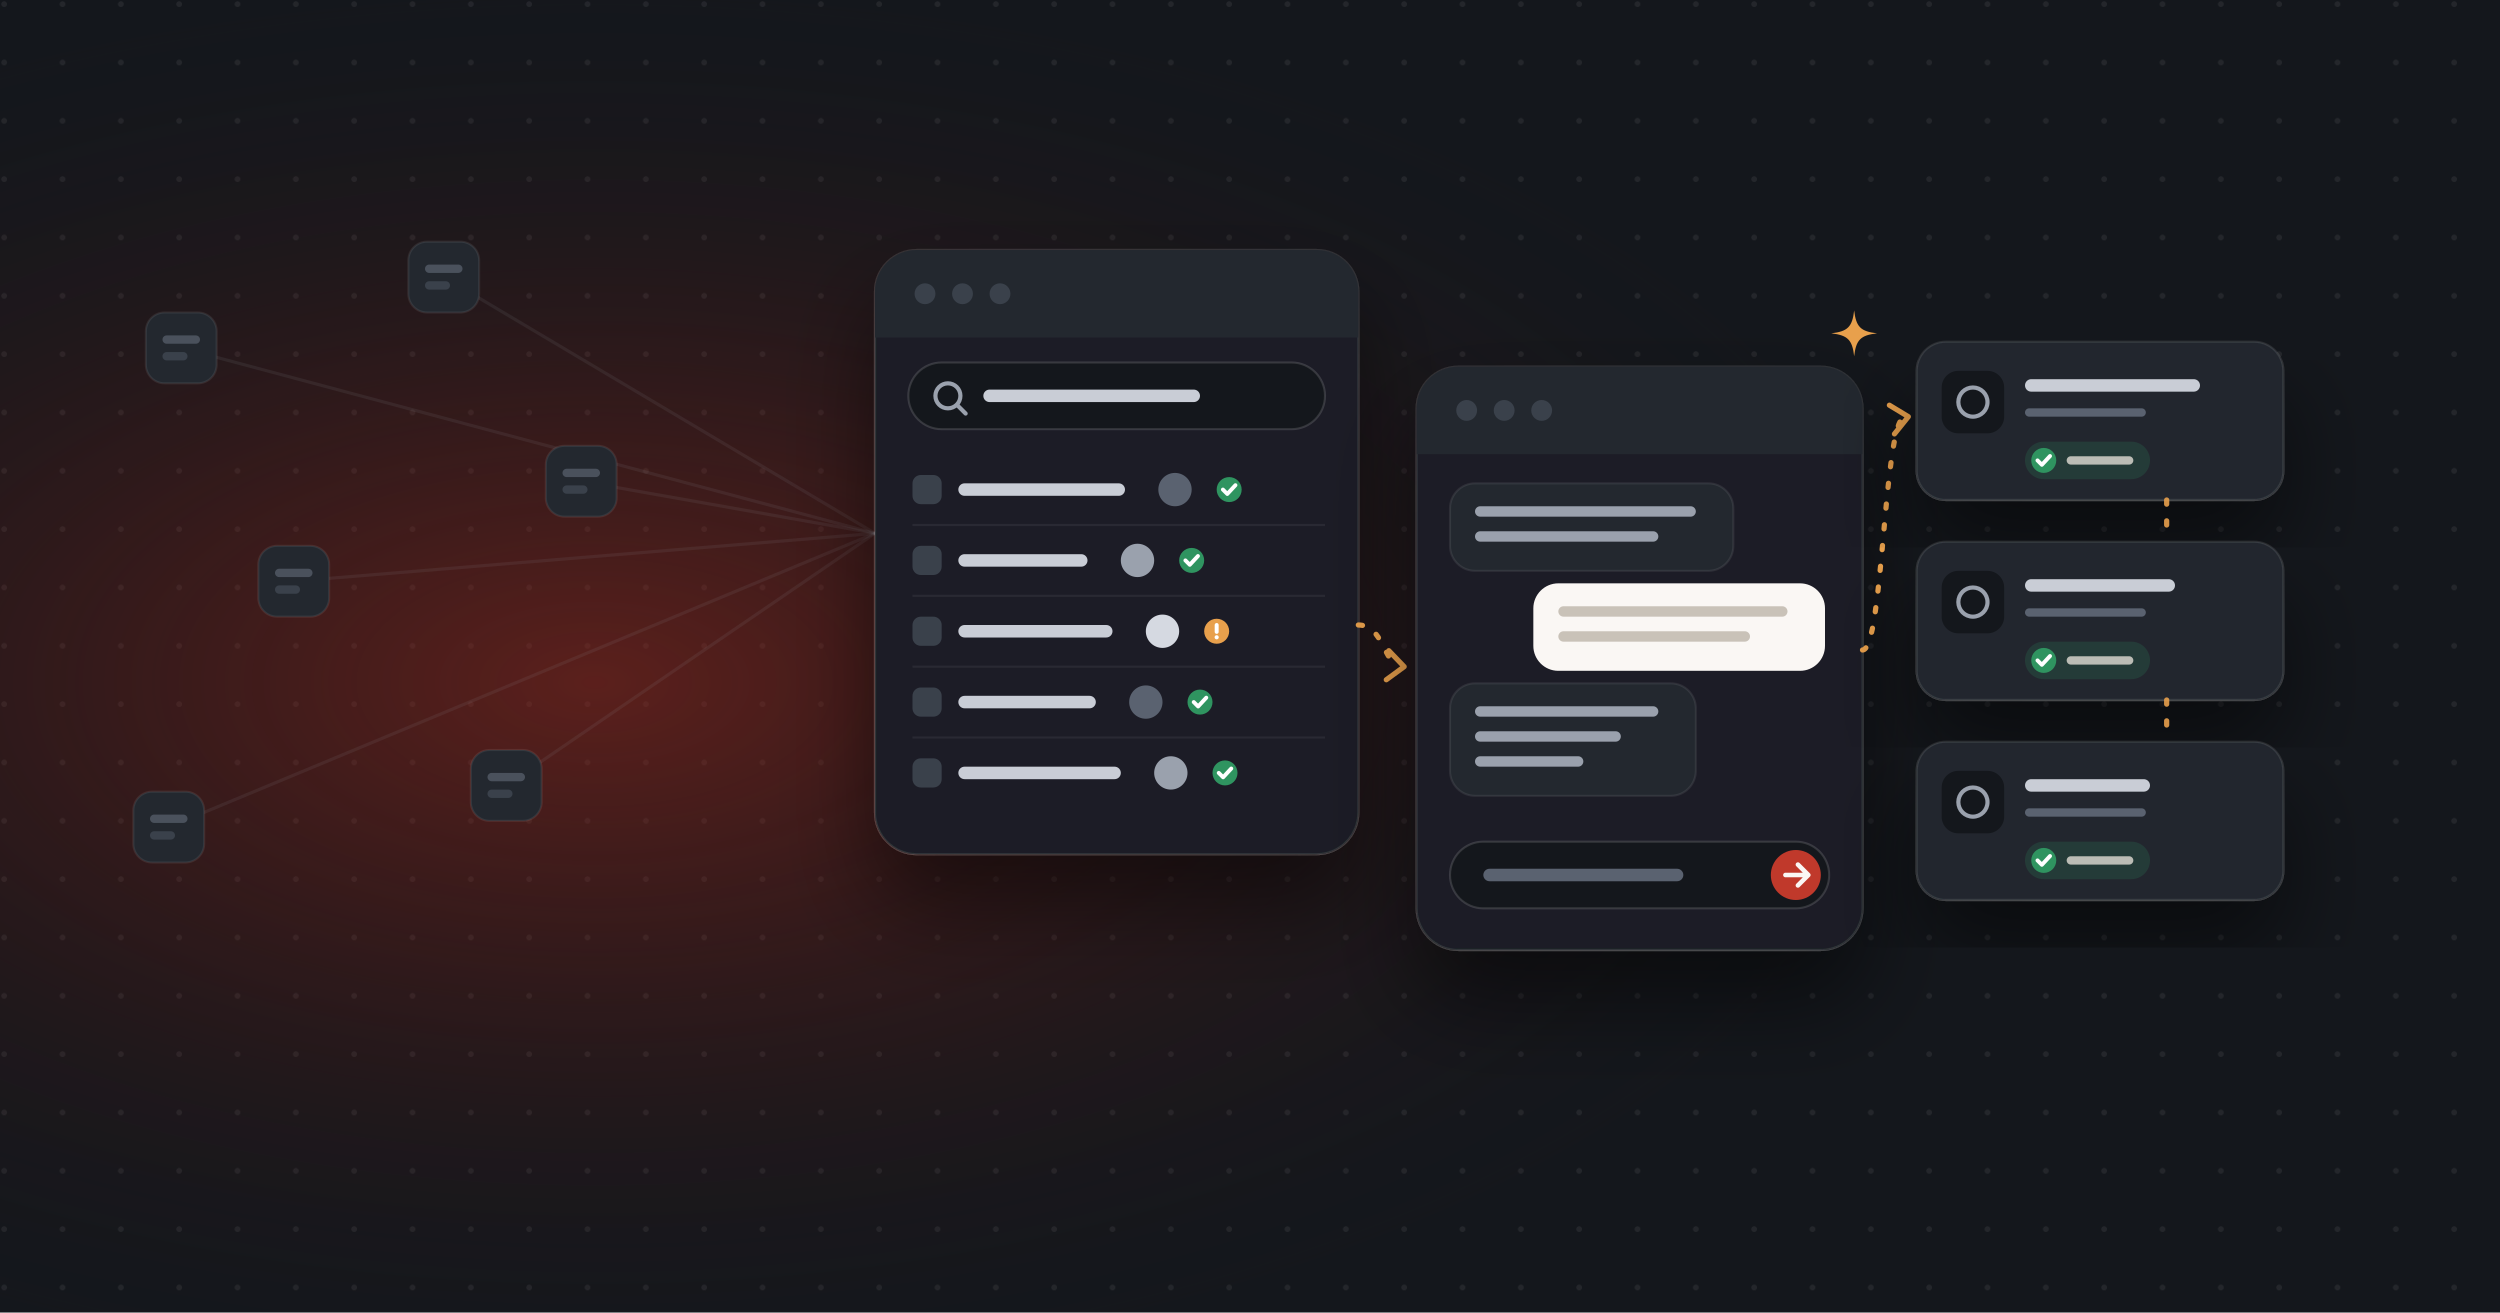
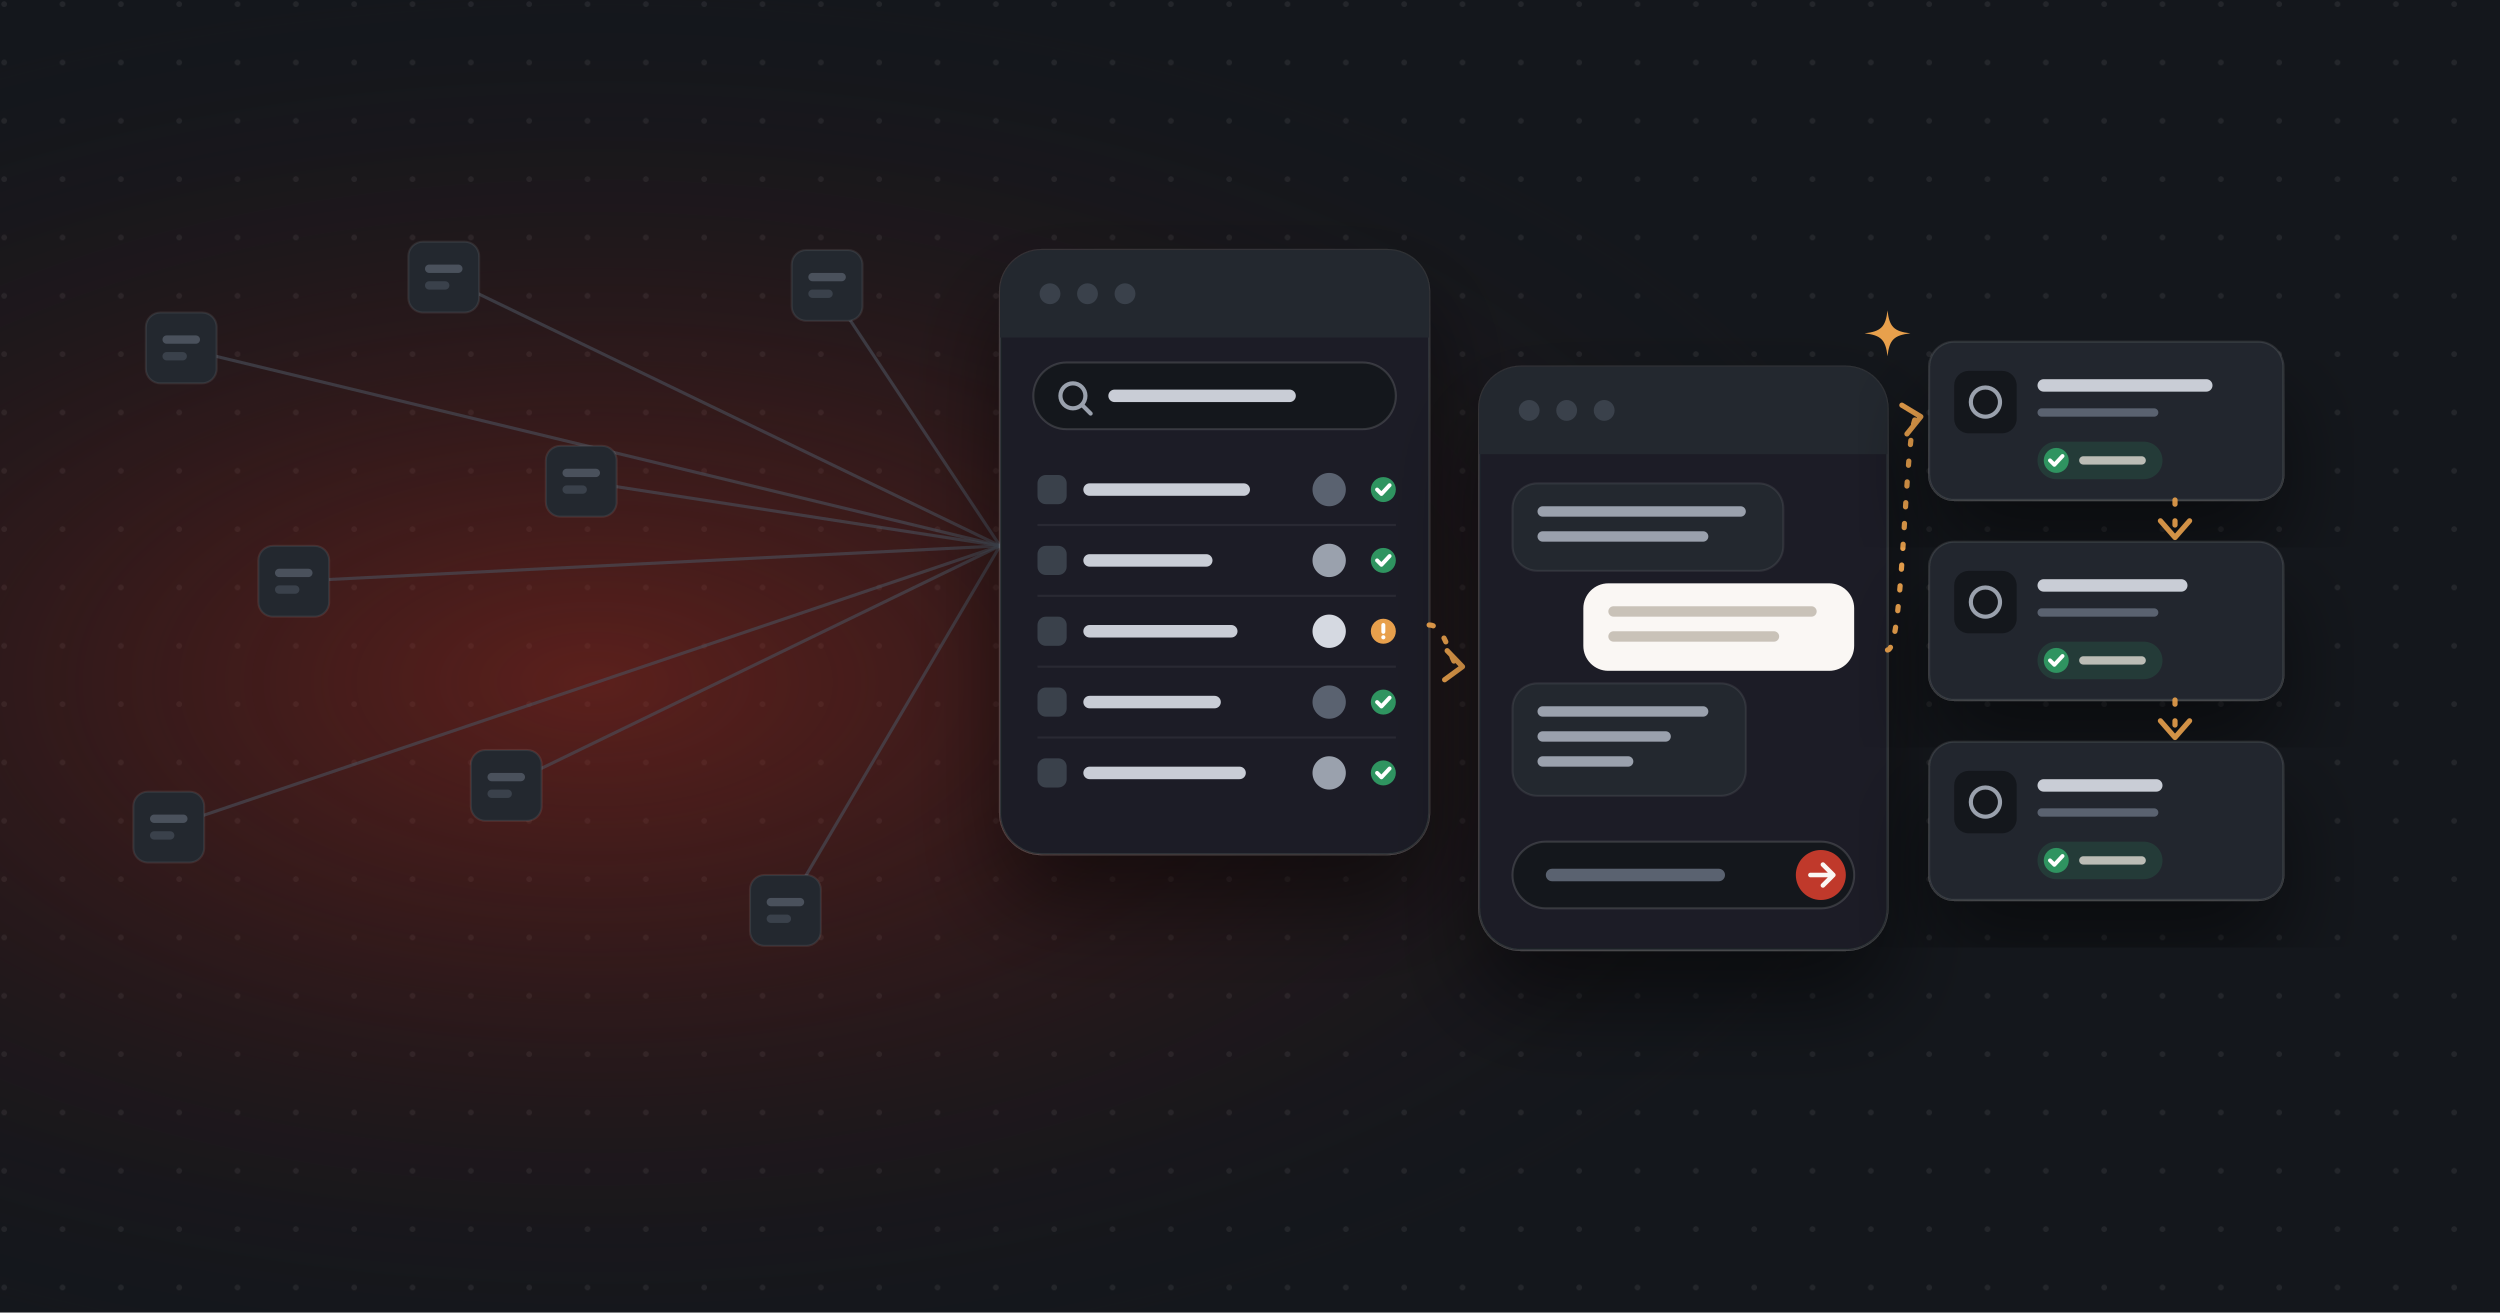
<svg xmlns="http://www.w3.org/2000/svg" viewBox="0 0 1200 630" width="1200" height="630">
  <defs>
    <pattern id="dots" width="28" height="28" patternUnits="userSpaceOnUse">
      <circle cx="2" cy="2" r="1.4" fill="#FFFFFF" fill-opacity=".07" />
    </pattern>
    <radialGradient id="glow" cx="24%" cy="52%" r="55%">
      <stop offset="0" stop-color="#96271C" stop-opacity=".55" />
      <stop offset=".55" stop-color="#7A1E15" stop-opacity=".16" />
      <stop offset="1" stop-color="#14171C" stop-opacity="0" />
    </radialGradient>
    <linearGradient id="core" x1="0" y1="0" x2="1" y2="1">
      <stop offset="0" stop-color="#C0392B" />
      <stop offset="1" stop-color="#7A1E15" />
    </linearGradient>
    <filter id="shadow" x="-20%" y="-20%" width="140%" height="150%">
      <feDropShadow dx="0" dy="24" stdDeviation="22" flood-color="#000" flood-opacity=".5" />
    </filter>
  </defs>
  <rect width="1200" height="630" fill="#14171C" />
  <rect width="1200" height="630" fill="url(#dots)" />
  <rect width="1200" height="630" fill="url(#glow)" />
-   <path d="M87 167L420 256" stroke="#9AA1AD" stroke-opacity=".1" stroke-width="1.5" />
-   <path d="M213 133L420 256" stroke="#9AA1AD" stroke-opacity=".1" stroke-width="1.5" />
-   <path d="M141 279L420 256" stroke="#9AA1AD" stroke-opacity=".1" stroke-width="1.5" />
-   <path d="M279 231L420 256" stroke="#9AA1AD" stroke-opacity=".1" stroke-width="1.5" />
-   <path d="M81 397L420 256" stroke="#9AA1AD" stroke-opacity=".1" stroke-width="1.5" />
-   <path d="M243 377L420 256" stroke="#9AA1AD" stroke-opacity=".1" stroke-width="1.5" />
-   <rect x="70" y="150" width="34" height="34" rx="9" fill="#23282F" stroke="#FFFFFF" stroke-opacity=".08" />
-   <rect x="78" y="161" width="18" height="4" rx="2" fill="#4A515C" />
-   <rect x="78" y="169" width="12" height="4" rx="2" fill="#3A414B" />
-   <rect x="196" y="116" width="34" height="34" rx="9" fill="#23282F" stroke="#FFFFFF" stroke-opacity=".08" />
-   <rect x="204" y="127" width="18" height="4" rx="2" fill="#4A515C" />
-   <rect x="204" y="135" width="12" height="4" rx="2" fill="#3A414B" />
-   <rect x="124" y="262" width="34" height="34" rx="9" fill="#23282F" stroke="#FFFFFF" stroke-opacity=".08" />
-   <rect x="132" y="273" width="18" height="4" rx="2" fill="#4A515C" />
-   <rect x="132" y="281" width="12" height="4" rx="2" fill="#3A414B" />
-   <rect x="262" y="214" width="34" height="34" rx="9" fill="#23282F" stroke="#FFFFFF" stroke-opacity=".08" />
-   <rect x="270" y="225" width="18" height="4" rx="2" fill="#4A515C" />
-   <rect x="270" y="233" width="12" height="4" rx="2" fill="#3A414B" />
-   <rect x="64" y="380" width="34" height="34" rx="9" fill="#23282F" stroke="#FFFFFF" stroke-opacity=".08" />
-   <rect x="72" y="391" width="18" height="4" rx="2" fill="#4A515C" />
-   <rect x="72" y="399" width="12" height="4" rx="2" fill="#3A414B" />
-   <rect x="226" y="360" width="34" height="34" rx="9" fill="#23282F" stroke="#FFFFFF" stroke-opacity=".08" />
-   <rect x="234" y="371" width="18" height="4" rx="2" fill="#4A515C" />
-   <rect x="234" y="379" width="12" height="4" rx="2" fill="#3A414B" />
+   <path d="M87 167L480 262" stroke="#4A515C" stroke-opacity=".6" stroke-width="1.5" />
+   <path d="M213 133L480 262" stroke="#4A515C" stroke-opacity=".6" stroke-width="1.5" />
+   <path d="M141 279L480 262" stroke="#4A515C" stroke-opacity=".6" stroke-width="1.5" />
+   <path d="M279 231L480 262" stroke="#4A515C" stroke-opacity=".6" stroke-width="1.5" />
+   <path d="M81 397L480 262" stroke="#4A515C" stroke-opacity=".6" stroke-width="1.5" />
+   <path d="M243 377L480 262" stroke="#4A515C" stroke-opacity=".6" stroke-width="1.5" />
+   <path d="M377 437L480 262" stroke="#4A515C" stroke-opacity=".6" stroke-width="1.5" />
+   <path d="M397 137L480 262" stroke="#4A515C" stroke-opacity=".6" stroke-width="1.5" />
+   <g>
+     <rect x="70" y="150" width="34" height="34" rx="7" fill="#23282F" stroke="#FFFFFF" stroke-opacity=".08" />
+     <rect x="78" y="161" width="18" height="4" rx="2" fill="#4A515C" />
+     <rect x="78" y="169" width="11.7" height="4" rx="2" fill="#3A414B" />
+   </g>
+   <g>
+     <rect x="196" y="116" width="34" height="34" rx="7" fill="#23282F" stroke="#FFFFFF" stroke-opacity=".08" />
+     <rect x="204" y="127" width="18" height="4" rx="2" fill="#4A515C" />
+     <rect x="204" y="135" width="11.7" height="4" rx="2" fill="#3A414B" />
+   </g>
+   <g>
+     <rect x="124" y="262" width="34" height="34" rx="7" fill="#23282F" stroke="#FFFFFF" stroke-opacity=".08" />
+     <rect x="132" y="273" width="18" height="4" rx="2" fill="#4A515C" />
+     <rect x="132" y="281" width="11.7" height="4" rx="2" fill="#3A414B" />
+   </g>
+   <g>
+     <rect x="262" y="214" width="34" height="34" rx="7" fill="#23282F" stroke="#FFFFFF" stroke-opacity=".08" />
+     <rect x="270" y="225" width="18" height="4" rx="2" fill="#4A515C" />
+     <rect x="270" y="233" width="11.7" height="4" rx="2" fill="#3A414B" />
+   </g>
+   <g>
+     <rect x="64" y="380" width="34" height="34" rx="7" fill="#23282F" stroke="#FFFFFF" stroke-opacity=".08" />
+     <rect x="72" y="391" width="18" height="4" rx="2" fill="#4A515C" />
+     <rect x="72" y="399" width="11.7" height="4" rx="2" fill="#3A414B" />
+   </g>
+   <g>
+     <rect x="226" y="360" width="34" height="34" rx="7" fill="#23282F" stroke="#FFFFFF" stroke-opacity=".08" />
+     <rect x="234" y="371" width="18" height="4" rx="2" fill="#4A515C" />
+     <rect x="234" y="379" width="11.7" height="4" rx="2" fill="#3A414B" />
+   </g>
+   <g>
+     <rect x="360" y="420" width="34" height="34" rx="7" fill="#23282F" stroke="#FFFFFF" stroke-opacity=".08" />
+     <rect x="368" y="431" width="18" height="4" rx="2" fill="#4A515C" />
+     <rect x="368" y="439" width="11.7" height="4" rx="2" fill="#3A414B" />
+   </g>
+   <g>
+     <rect x="380" y="120" width="34" height="34" rx="7" fill="#23282F" stroke="#FFFFFF" stroke-opacity=".08" />
+     <rect x="388" y="131" width="18" height="4" rx="2" fill="#4A515C" />
+     <rect x="388" y="139" width="11.7" height="4" rx="2" fill="#3A414B" />
+   </g>
  <g filter="url(#shadow)">
-     <rect x="420" y="120" width="232" height="290" rx="20" fill="#1B1F25" stroke="#FFFFFF" stroke-opacity=".1" />
+     <rect x="480" y="120" width="206" height="290" rx="20" fill="#1B1F25" stroke="#FFFFFF" stroke-opacity=".1" />
  </g>
-   <path d="M420 162V140a20 20 0 0 1 20 -20H632a20 20 0 0 1 20 20V162Z" fill="#23282F" />
-   <circle cx="444" cy="141" r="5" fill="#3A414B" />
-   <circle cx="462" cy="141" r="5" fill="#3A414B" />
-   <circle cx="480" cy="141" r="5" fill="#3A414B" />
-   <rect x="436" y="174" width="200" height="32" rx="16" fill="#14171C" stroke="#FFFFFF" stroke-opacity=".14" />
-   <circle cx="455" cy="190" r="6" fill="none" stroke="#9AA1AD" stroke-width="2" />
-   <path d="M459.5 194.5l4 4" stroke="#9AA1AD" stroke-width="2" stroke-linecap="round" />
-   <rect x="472" y="187" width="104" height="6" rx="3" fill="#C9CDD6" />
-   <rect x="438" y="228" width="14" height="14" rx="4" fill="#3A414B" />
-   <rect x="460" y="232" width="80" height="6" rx="3" fill="#C9CDD6" />
-   <circle cx="564" cy="235" r="8" fill="#5A6270" />
-   <circle cx="590" cy="235" r="6" fill="#2F9460" />
-   <path d="M587 235l2.1 2.1 3.9 -4.2" fill="none" stroke="#FFFFFF" stroke-width="1.9" stroke-linecap="round" stroke-linejoin="round" />
-   <line x1="438" y1="252" x2="636" y2="252" stroke="#FFFFFF" stroke-opacity=".06" />
-   <rect x="438" y="262" width="14" height="14" rx="4" fill="#3A414B" />
-   <rect x="460" y="266" width="62" height="6" rx="3" fill="#C9CDD6" />
-   <circle cx="546" cy="269" r="8" fill="#9AA1AD" />
-   <circle cx="572" cy="269" r="6" fill="#2F9460" />
-   <path d="M569 269l2.1 2.1 3.9 -4.2" fill="none" stroke="#FFFFFF" stroke-width="1.9" stroke-linecap="round" stroke-linejoin="round" />
-   <line x1="438" y1="286" x2="636" y2="286" stroke="#FFFFFF" stroke-opacity=".06" />
-   <rect x="438" y="296" width="14" height="14" rx="4" fill="#3A414B" />
-   <rect x="460" y="300" width="74" height="6" rx="3" fill="#C9CDD6" />
-   <circle cx="558" cy="303" r="8" fill="#D5D9E1" />
-   <circle cx="584" cy="303" r="6" fill="#E8A04C" />
-   <path d="M584 300v3.3" stroke="#FFFFFF" stroke-width="1.9" stroke-linecap="round" />
-   <circle cx="584" cy="305.9" r="1" fill="#FFFFFF" />
-   <line x1="438" y1="320" x2="636" y2="320" stroke="#FFFFFF" stroke-opacity=".06" />
-   <rect x="438" y="330" width="14" height="14" rx="4" fill="#3A414B" />
-   <rect x="460" y="334" width="66" height="6" rx="3" fill="#C9CDD6" />
-   <circle cx="550" cy="337" r="8" fill="#5A6270" />
-   <circle cx="576" cy="337" r="6" fill="#2F9460" />
-   <path d="M573 337l2.1 2.1 3.9 -4.2" fill="none" stroke="#FFFFFF" stroke-width="1.9" stroke-linecap="round" stroke-linejoin="round" />
-   <line x1="438" y1="354" x2="636" y2="354" stroke="#FFFFFF" stroke-opacity=".06" />
-   <rect x="438" y="364" width="14" height="14" rx="4" fill="#3A414B" />
-   <rect x="460" y="368" width="78" height="6" rx="3" fill="#C9CDD6" />
-   <circle cx="562" cy="371" r="8" fill="#9AA1AD" />
-   <circle cx="588" cy="371" r="6" fill="#2F9460" />
-   <path d="M585 371l2.1 2.1 3.9 -4.2" fill="none" stroke="#FFFFFF" stroke-width="1.9" stroke-linecap="round" stroke-linejoin="round" />
-   <path d="M652 300 C 664 300, 664 318, 672 320" fill="none" stroke="#E8A04C" stroke-width="2.5" stroke-dasharray="2 8" stroke-linecap="round" stroke-opacity="1" />
-   <path d="M-8 -7L0 0L-8 7" transform="translate(674 320) rotate(5)" fill="none" stroke="#E8A04C" stroke-width="2.5" stroke-linecap="round" stroke-linejoin="round" stroke-opacity="1" />
+   <path d="M480 162V140a20 20 0 0 1 20 -20H666a20 20 0 0 1 20 20V162Z" fill="#23282F" />
+   <circle cx="504" cy="141" r="5" fill="#3A414B" />
+   <circle cx="522" cy="141" r="5" fill="#3A414B" />
+   <circle cx="540" cy="141" r="5" fill="#3A414B" />
+   <rect x="496" y="174" width="174" height="32" rx="16" fill="#14171C" stroke="#FFFFFF" stroke-opacity=".14" />
+   <circle cx="515" cy="190" r="6" fill="none" stroke="#9AA1AD" stroke-width="2" />
+   <path d="M519.5 194.5l4 4" stroke="#9AA1AD" stroke-width="2" stroke-linecap="round" />
+   <rect x="532" y="187" width="90" height="6" rx="3" fill="#C9CDD6" />
+   <rect x="498" y="228" width="14" height="14" rx="4" fill="#3A414B" />
+   <rect x="520" y="232" width="80" height="6" rx="3" fill="#C9CDD6" />
+   <circle cx="638" cy="235" r="8" fill="#5A6270" />
+   <circle cx="664" cy="235" r="6" fill="#2F9460" />
+   <path d="M661 235l2.1 2.1 3.9 -4.2" fill="none" stroke="#FFFFFF" stroke-width="1.9" stroke-linecap="round" stroke-linejoin="round" />
+   <line x1="498" y1="252" x2="670" y2="252" stroke="#FFFFFF" stroke-opacity=".06" />
+   <rect x="498" y="262" width="14" height="14" rx="4" fill="#3A414B" />
+   <rect x="520" y="266" width="62" height="6" rx="3" fill="#C9CDD6" />
+   <circle cx="638" cy="269" r="8" fill="#9AA1AD" />
+   <circle cx="664" cy="269" r="6" fill="#2F9460" />
+   <path d="M661 269l2.1 2.1 3.9 -4.2" fill="none" stroke="#FFFFFF" stroke-width="1.9" stroke-linecap="round" stroke-linejoin="round" />
+   <line x1="498" y1="286" x2="670" y2="286" stroke="#FFFFFF" stroke-opacity=".06" />
+   <rect x="498" y="296" width="14" height="14" rx="4" fill="#3A414B" />
+   <rect x="520" y="300" width="74" height="6" rx="3" fill="#C9CDD6" />
+   <circle cx="638" cy="303" r="8" fill="#D5D9E1" />
+   <circle cx="664" cy="303" r="6" fill="#E8A04C" />
+   <path d="M664 300v3.3" stroke="#FFFFFF" stroke-width="1.9" stroke-linecap="round" />
+   <circle cx="664" cy="305.9" r="1" fill="#FFFFFF" />
+   <line x1="498" y1="320" x2="670" y2="320" stroke="#FFFFFF" stroke-opacity=".06" />
+   <rect x="498" y="330" width="14" height="14" rx="4" fill="#3A414B" />
+   <rect x="520" y="334" width="66" height="6" rx="3" fill="#C9CDD6" />
+   <circle cx="638" cy="337" r="8" fill="#5A6270" />
+   <circle cx="664" cy="337" r="6" fill="#2F9460" />
+   <path d="M661 337l2.1 2.1 3.9 -4.2" fill="none" stroke="#FFFFFF" stroke-width="1.9" stroke-linecap="round" stroke-linejoin="round" />
+   <line x1="498" y1="354" x2="670" y2="354" stroke="#FFFFFF" stroke-opacity=".06" />
+   <rect x="498" y="364" width="14" height="14" rx="4" fill="#3A414B" />
+   <rect x="520" y="368" width="78" height="6" rx="3" fill="#C9CDD6" />
+   <circle cx="638" cy="371" r="8" fill="#9AA1AD" />
+   <circle cx="664" cy="371" r="6" fill="#2F9460" />
+   <path d="M661 371l2.1 2.1 3.9 -4.2" fill="none" stroke="#FFFFFF" stroke-width="1.9" stroke-linecap="round" stroke-linejoin="round" />
+   <path d="M686 300 C 694 300, 696 318, 700 320" fill="none" stroke="#E8A04C" stroke-width="2.5" stroke-dasharray="2 8" stroke-linecap="round" stroke-opacity="1" />
+   <path d="M-8 -7L0 0L-8 7" transform="translate(702 320) rotate(5)" fill="none" stroke="#E8A04C" stroke-width="2.5" stroke-linecap="round" stroke-linejoin="round" stroke-opacity="1" />
  <g filter="url(#shadow)">
-     <rect x="680" y="176" width="214" height="280" rx="20" fill="#1B1F25" stroke="#FFFFFF" stroke-opacity=".1" />
+     <rect x="710" y="176" width="196" height="280" rx="20" fill="#1B1F25" stroke="#FFFFFF" stroke-opacity=".1" />
  </g>
-   <path d="M680 218V196a20 20 0 0 1 20 -20H874a20 20 0 0 1 20 20V218Z" fill="#23282F" />
-   <circle cx="704" cy="197" r="5" fill="#3A414B" />
-   <circle cx="722" cy="197" r="5" fill="#3A414B" />
-   <circle cx="740" cy="197" r="5" fill="#3A414B" />
-   <rect x="696" y="232" width="136" height="42" rx="12" fill="#23282F" stroke="#FFFFFF" stroke-opacity=".08" />
-   <rect x="708" y="243" width="106" height="5" rx="2.5" fill="#9AA1AD" />
-   <rect x="708" y="255" width="88" height="5" rx="2.5" fill="#9AA1AD" />
-   <rect x="736" y="280" width="140" height="42" rx="12" fill="#FAF7F4" />
-   <rect x="748" y="291" width="110" height="5" rx="2.5" fill="#C9C2B8" />
-   <rect x="748" y="303" width="92" height="5" rx="2.5" fill="#C9C2B8" />
-   <rect x="696" y="328" width="118" height="54" rx="12" fill="#23282F" stroke="#FFFFFF" stroke-opacity=".08" />
-   <rect x="708" y="339" width="88" height="5" rx="2.5" fill="#9AA1AD" />
-   <rect x="708" y="351" width="70" height="5" rx="2.5" fill="#9AA1AD" />
-   <rect x="708" y="363" width="52" height="5" rx="2.5" fill="#9AA1AD" />
-   <rect x="696" y="404" width="182" height="32" rx="16" fill="#14171C" stroke="#FFFFFF" stroke-opacity=".14" />
-   <rect x="712" y="417" width="96" height="6" rx="3" fill="#5A6270" />
-   <circle cx="862" cy="420" r="12" fill="#C0392B" />
-   <path d="M857 420h10M863 415l5 5-5 5" fill="none" stroke="#FAF7F4" stroke-width="2.2" stroke-linecap="round" stroke-linejoin="round" />
-   <path d="M890 149C890.9 156.9 893.1 159.1 901 160C893.1 160.9 890.9 163.1 890 171C889.1 163.1 886.9 160.9 879 160C886.9 159.1 889.1 156.9 890 149Z" fill="#E8A04C" />
-   <path d="M894 312 C 904 312, 904 204, 914 200" fill="none" stroke="#E8A04C" stroke-width="2.5" stroke-dasharray="2 8" stroke-linecap="round" stroke-opacity="1" />
-   <path d="M-8 -7L0 0L-8 7" transform="translate(916 200) rotate(-10)" fill="none" stroke="#E8A04C" stroke-width="2.5" stroke-linecap="round" stroke-linejoin="round" stroke-opacity="1" />
+   <path d="M710 218V196a20 20 0 0 1 20 -20H886a20 20 0 0 1 20 20V218Z" fill="#23282F" />
+   <circle cx="734" cy="197" r="5" fill="#3A414B" />
+   <circle cx="752" cy="197" r="5" fill="#3A414B" />
+   <circle cx="770" cy="197" r="5" fill="#3A414B" />
+   <rect x="726" y="232" width="130" height="42" rx="12" fill="#23282F" stroke="#FFFFFF" stroke-opacity=".08" />
+   <rect x="738" y="243" width="100" height="5" rx="2.5" fill="#9AA1AD" />
+   <rect x="738" y="255" width="82" height="5" rx="2.5" fill="#9AA1AD" />
+   <rect x="760" y="280" width="130" height="42" rx="12" fill="#FAF7F4" />
+   <rect x="772" y="291" width="100" height="5" rx="2.5" fill="#C9C2B8" />
+   <rect x="772" y="303" width="82" height="5" rx="2.5" fill="#C9C2B8" />
+   <rect x="726" y="328" width="112" height="54" rx="12" fill="#23282F" stroke="#FFFFFF" stroke-opacity=".08" />
+   <rect x="738" y="339" width="82" height="5" rx="2.5" fill="#9AA1AD" />
+   <rect x="738" y="351" width="64" height="5" rx="2.5" fill="#9AA1AD" />
+   <rect x="738" y="363" width="46" height="5" rx="2.5" fill="#9AA1AD" />
+   <rect x="726" y="404" width="164" height="32" rx="16" fill="#14171C" stroke="#FFFFFF" stroke-opacity=".14" />
+   <rect x="742" y="417" width="86" height="6" rx="3" fill="#5A6270" />
+   <circle cx="874" cy="420" r="12" fill="#C0392B" />
+   <path d="M869 420h10M875 415l5 5-5 5" fill="none" stroke="#FAF7F4" stroke-width="2.2" stroke-linecap="round" stroke-linejoin="round" />
+   <path d="M906 149C906.9 156.9 909.1 159.1 917 160C909.1 160.9 906.9 163.1 906 171C905.1 163.1 902.9 160.9 895 160C902.9 159.1 905.1 156.9 906 149Z" fill="#E8A04C" />
+   <path d="M906 312 C 914 312, 914 204, 920 200" fill="none" stroke="#E8A04C" stroke-width="2.5" stroke-dasharray="2 8" stroke-linecap="round" stroke-opacity="1" />
+   <path d="M-8 -7L0 0L-8 7" transform="translate(922 200) rotate(-10)" fill="none" stroke="#E8A04C" stroke-width="2.5" stroke-linecap="round" stroke-linejoin="round" stroke-opacity="1" />
  <g filter="url(#shadow)">
-     <rect x="920" y="164" width="176" height="76" rx="14" fill="#23282F" stroke="#FFFFFF" stroke-opacity=".1" />
+     <rect x="926" y="164" width="170" height="76" rx="12" fill="#23282F" stroke="#FFFFFF" stroke-opacity=".1" />
  </g>
-   <rect x="932" y="178" width="30" height="30" rx="8" fill="#14171C" />
-   <circle cx="947" cy="193" r="7" fill="none" stroke="#9AA1AD" stroke-width="2" />
-   <rect x="972" y="182" width="84" height="6" rx="3" fill="#C9CDD6" />
-   <rect x="972" y="196" width="58" height="4" rx="2" fill="#5A6270" />
-   <rect x="972" y="212" width="60" height="18" rx="9" fill="#2F9460" fill-opacity=".2" />
-   <circle cx="981" cy="221" r="6" fill="#2F9460" />
-   <path d="M978 221l2.1 2.1 3.9 -4.2" fill="none" stroke="#FFFFFF" stroke-width="1.9" stroke-linecap="round" stroke-linejoin="round" />
-   <rect x="992" y="219" width="32" height="4" rx="2" fill="#EDE7DE" fill-opacity=".75" />
+   <rect x="938" y="178" width="30" height="30" rx="7" fill="#14171C" />
+   <circle cx="953" cy="193" r="7" fill="none" stroke="#9AA1AD" stroke-width="2" />
+   <rect x="978" y="182" width="84" height="6" rx="3" fill="#C9CDD6" />
+   <rect x="978" y="196" width="58" height="4" rx="2" fill="#5A6270" />
+   <rect x="978" y="212" width="60" height="18" rx="9" fill="#2F9460" fill-opacity=".2" />
+   <circle cx="987" cy="221" r="6" fill="#2F9460" />
+   <path d="M984 221l2.1 2.1 3.9 -4.2" fill="none" stroke="#FFFFFF" stroke-width="1.9" stroke-linecap="round" stroke-linejoin="round" />
+   <rect x="998" y="219" width="32" height="4" rx="2" fill="#EDE7DE" fill-opacity=".75" />
  <g filter="url(#shadow)">
-     <rect x="920" y="260" width="176" height="76" rx="14" fill="#23282F" stroke="#FFFFFF" stroke-opacity=".1" />
+     <rect x="926" y="260" width="170" height="76" rx="12" fill="#23282F" stroke="#FFFFFF" stroke-opacity=".1" />
  </g>
-   <rect x="932" y="274" width="30" height="30" rx="8" fill="#14171C" />
-   <circle cx="947" cy="289" r="7" fill="none" stroke="#9AA1AD" stroke-width="2" />
-   <rect x="972" y="278" width="72" height="6" rx="3" fill="#C9CDD6" />
-   <rect x="972" y="292" width="58" height="4" rx="2" fill="#5A6270" />
-   <rect x="972" y="308" width="60" height="18" rx="9" fill="#2F9460" fill-opacity=".2" />
-   <circle cx="981" cy="317" r="6" fill="#2F9460" />
-   <path d="M978 317l2.1 2.1 3.9 -4.2" fill="none" stroke="#FFFFFF" stroke-width="1.9" stroke-linecap="round" stroke-linejoin="round" />
-   <rect x="992" y="315" width="32" height="4" rx="2" fill="#EDE7DE" fill-opacity=".75" />
+   <rect x="938" y="274" width="30" height="30" rx="7" fill="#14171C" />
+   <circle cx="953" cy="289" r="7" fill="none" stroke="#9AA1AD" stroke-width="2" />
+   <rect x="978" y="278" width="72" height="6" rx="3" fill="#C9CDD6" />
+   <rect x="978" y="292" width="58" height="4" rx="2" fill="#5A6270" />
+   <rect x="978" y="308" width="60" height="18" rx="9" fill="#2F9460" fill-opacity=".2" />
+   <circle cx="987" cy="317" r="6" fill="#2F9460" />
+   <path d="M984 317l2.1 2.1 3.9 -4.2" fill="none" stroke="#FFFFFF" stroke-width="1.9" stroke-linecap="round" stroke-linejoin="round" />
+   <rect x="998" y="315" width="32" height="4" rx="2" fill="#EDE7DE" fill-opacity=".75" />
  <g filter="url(#shadow)">
-     <rect x="920" y="356" width="176" height="76" rx="14" fill="#23282F" stroke="#FFFFFF" stroke-opacity=".1" />
+     <rect x="926" y="356" width="170" height="76" rx="12" fill="#23282F" stroke="#FFFFFF" stroke-opacity=".1" />
  </g>
-   <rect x="932" y="370" width="30" height="30" rx="8" fill="#14171C" />
-   <circle cx="947" cy="385" r="7" fill="none" stroke="#9AA1AD" stroke-width="2" />
-   <rect x="972" y="374" width="60" height="6" rx="3" fill="#C9CDD6" />
-   <rect x="972" y="388" width="58" height="4" rx="2" fill="#5A6270" />
-   <rect x="972" y="404" width="60" height="18" rx="9" fill="#2F9460" fill-opacity=".2" />
-   <circle cx="981" cy="413" r="6" fill="#2F9460" />
-   <path d="M978 413l2.1 2.1 3.9 -4.2" fill="none" stroke="#FFFFFF" stroke-width="1.9" stroke-linecap="round" stroke-linejoin="round" />
-   <rect x="992" y="411" width="32" height="4" rx="2" fill="#EDE7DE" fill-opacity=".75" />
-   <path d="M1040 240 V 258" fill="none" stroke="#E8A04C" stroke-width="2.5" stroke-dasharray="2 8" stroke-linecap="round" stroke-opacity="0.9" />
-   <path d="M1040 336 V 354" fill="none" stroke="#E8A04C" stroke-width="2.5" stroke-dasharray="2 8" stroke-linecap="round" stroke-opacity="0.9" />
+   <rect x="938" y="370" width="30" height="30" rx="7" fill="#14171C" />
+   <circle cx="953" cy="385" r="7" fill="none" stroke="#9AA1AD" stroke-width="2" />
+   <rect x="978" y="374" width="60" height="6" rx="3" fill="#C9CDD6" />
+   <rect x="978" y="388" width="58" height="4" rx="2" fill="#5A6270" />
+   <rect x="978" y="404" width="60" height="18" rx="9" fill="#2F9460" fill-opacity=".2" />
+   <circle cx="987" cy="413" r="6" fill="#2F9460" />
+   <path d="M984 413l2.1 2.1 3.9 -4.2" fill="none" stroke="#FFFFFF" stroke-width="1.9" stroke-linecap="round" stroke-linejoin="round" />
+   <rect x="998" y="411" width="32" height="4" rx="2" fill="#EDE7DE" fill-opacity=".75" />
+   <path d="M1044 240 V 256" fill="none" stroke="#E8A04C" stroke-width="2.5" stroke-dasharray="2 8" stroke-linecap="round" stroke-opacity="0.9" />
+   <path d="M-8 -7L0 0L-8 7" transform="translate(1044 258) rotate(90)" fill="none" stroke="#E8A04C" stroke-width="2.5" stroke-linecap="round" stroke-linejoin="round" stroke-opacity="0.9" />
+   <path d="M1044 336 V 352" fill="none" stroke="#E8A04C" stroke-width="2.5" stroke-dasharray="2 8" stroke-linecap="round" stroke-opacity="0.9" />
+   <path d="M-8 -7L0 0L-8 7" transform="translate(1044 354) rotate(90)" fill="none" stroke="#E8A04C" stroke-width="2.5" stroke-linecap="round" stroke-linejoin="round" stroke-opacity="0.9" />
</svg>
